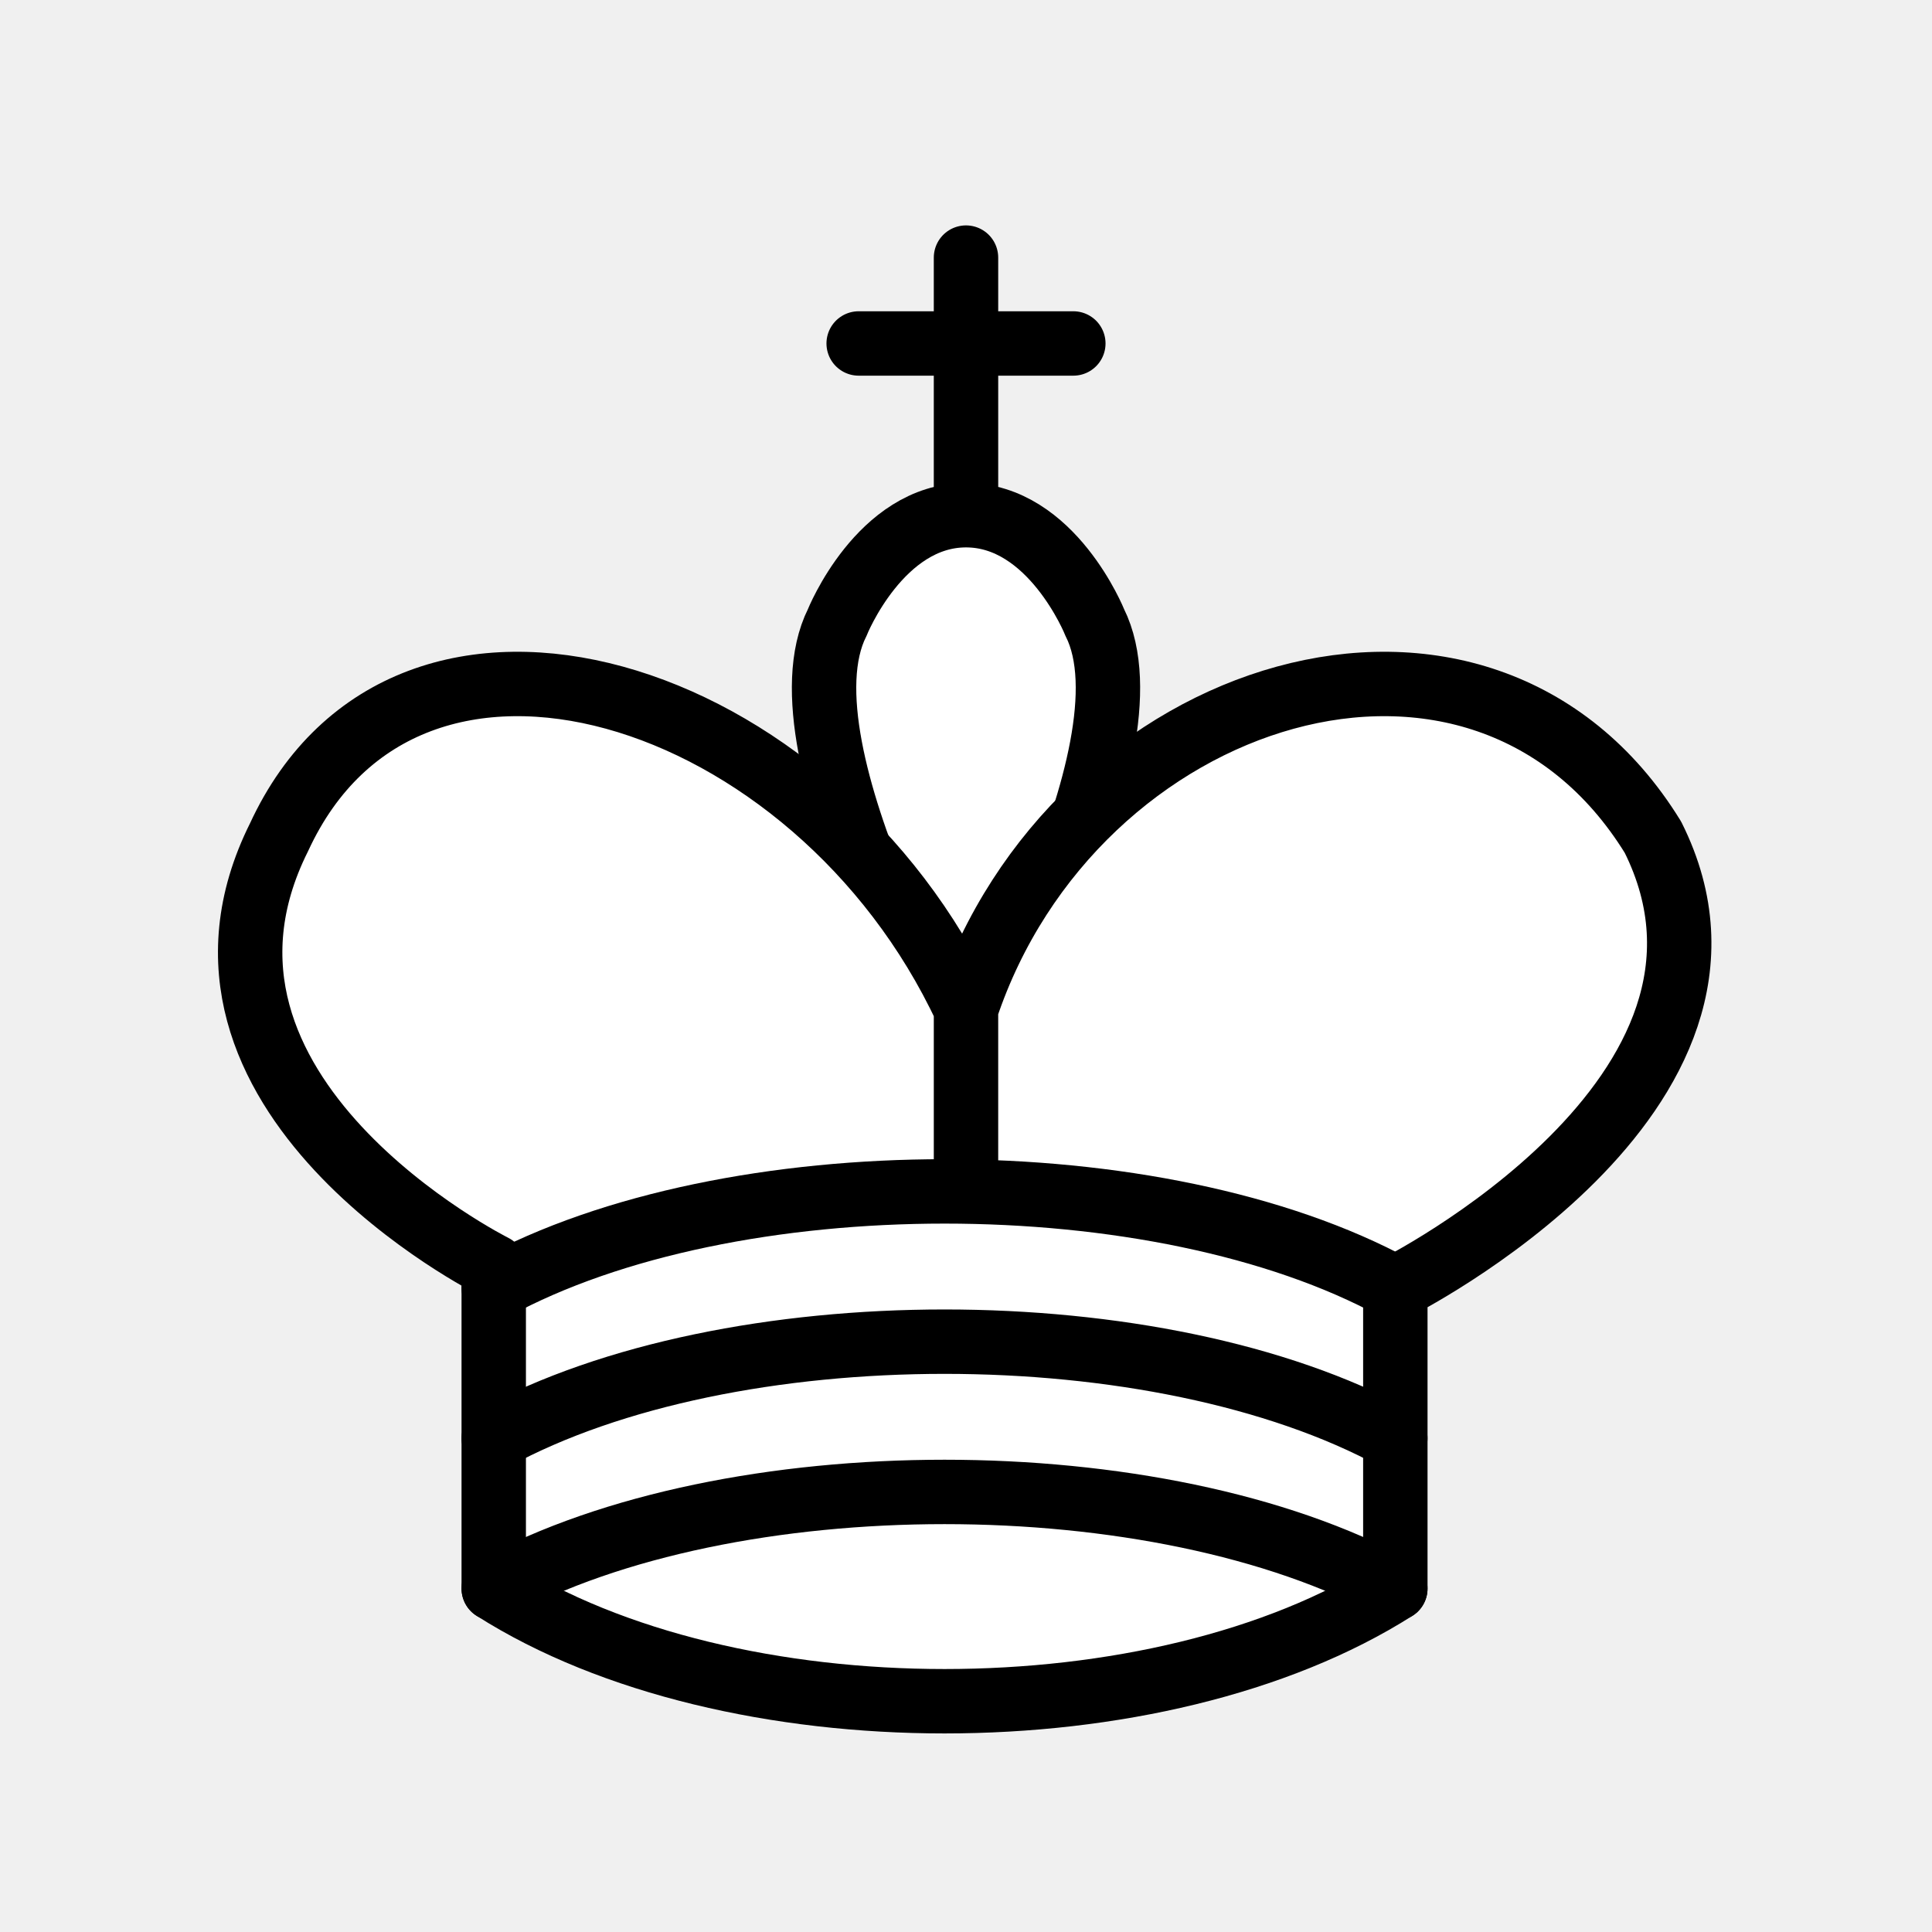
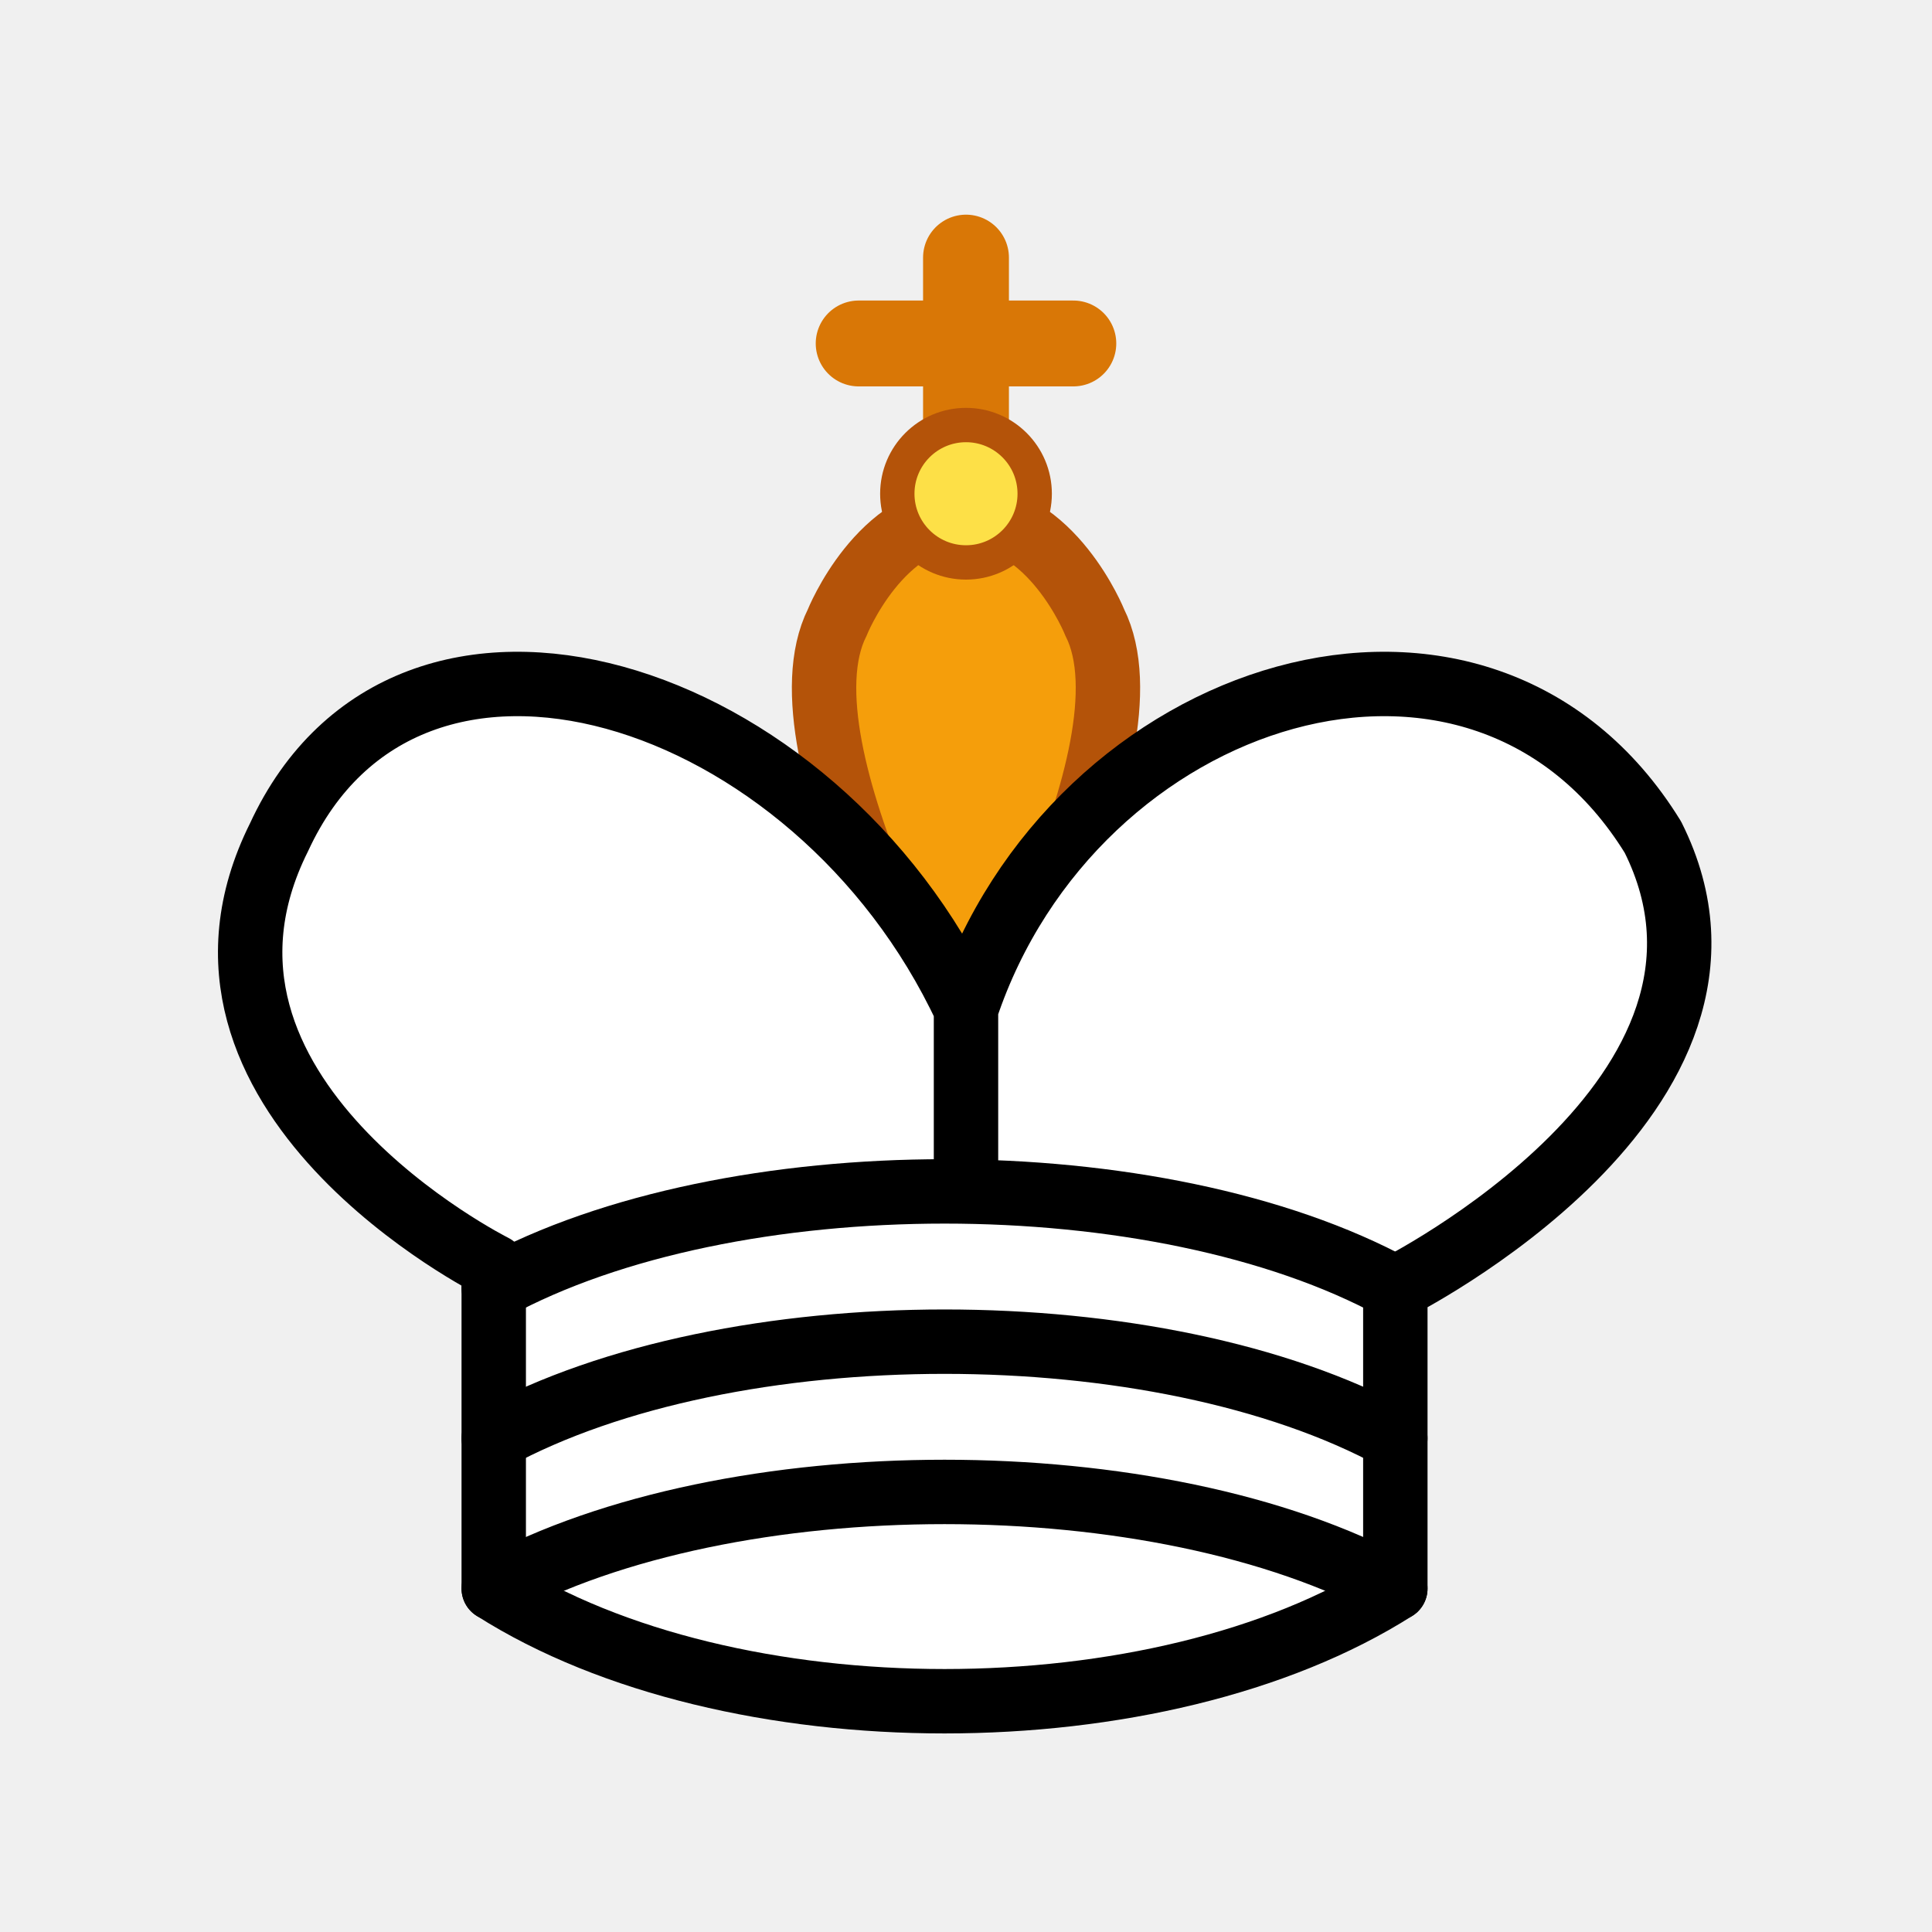
<svg xmlns="http://www.w3.org/2000/svg" viewBox="0 0 45 45">
  <g fill="none" fill-rule="evenodd" stroke="#000" stroke-linecap="round" stroke-linejoin="round" stroke-width="1.5">
-     <path stroke-linejoin="miter" d="M22.5 11.63V6M20 8h5" />
-     <path fill="#fff" stroke-linecap="butt" stroke-linejoin="miter" d="M22.5 25s4.5-7.5 3-10.5c0 0-1-2.5-3-2.5s-3 2.5-3 2.5c-1.5 3 3 10.5 3 10.5" />
+     <path stroke="#d97706" stroke-width="2" stroke-linejoin="miter" d="M22.5 11.63V6M20 8h5" />
+     <path fill="#f59e0b" stroke="#b45309" stroke-linecap="butt" stroke-linejoin="miter" d="M22.5 25s4.5-7.5 3-10.5c0 0-1-2.5-3-2.5s-3 2.5-3 2.5c-1.5 3 3 10.5 3 10.5" />
    <path fill="#fff" d="M11.5 37c5.5 3.5 15.5 3.5 21 0v-7s9-4.5 6-10.5c-4-6.5-13.5-3.5-16 4V27v-3.5c-3.5-7.5-13-10.5-16-4-3 6 5 10 5 10z" />
+     <circle cx="22.5" cy="11.5" r="1.6" fill="#fde047" stroke="#b45309" stroke-width="0.8" />
    <path d="M11.5 30c5.5-3 15.5-3 21 0m-21 3.5c5.5-3 15.5-3 21 0m-21 3.5c5.5-3 15.5-3 21 0" />
  </g>
</svg>
